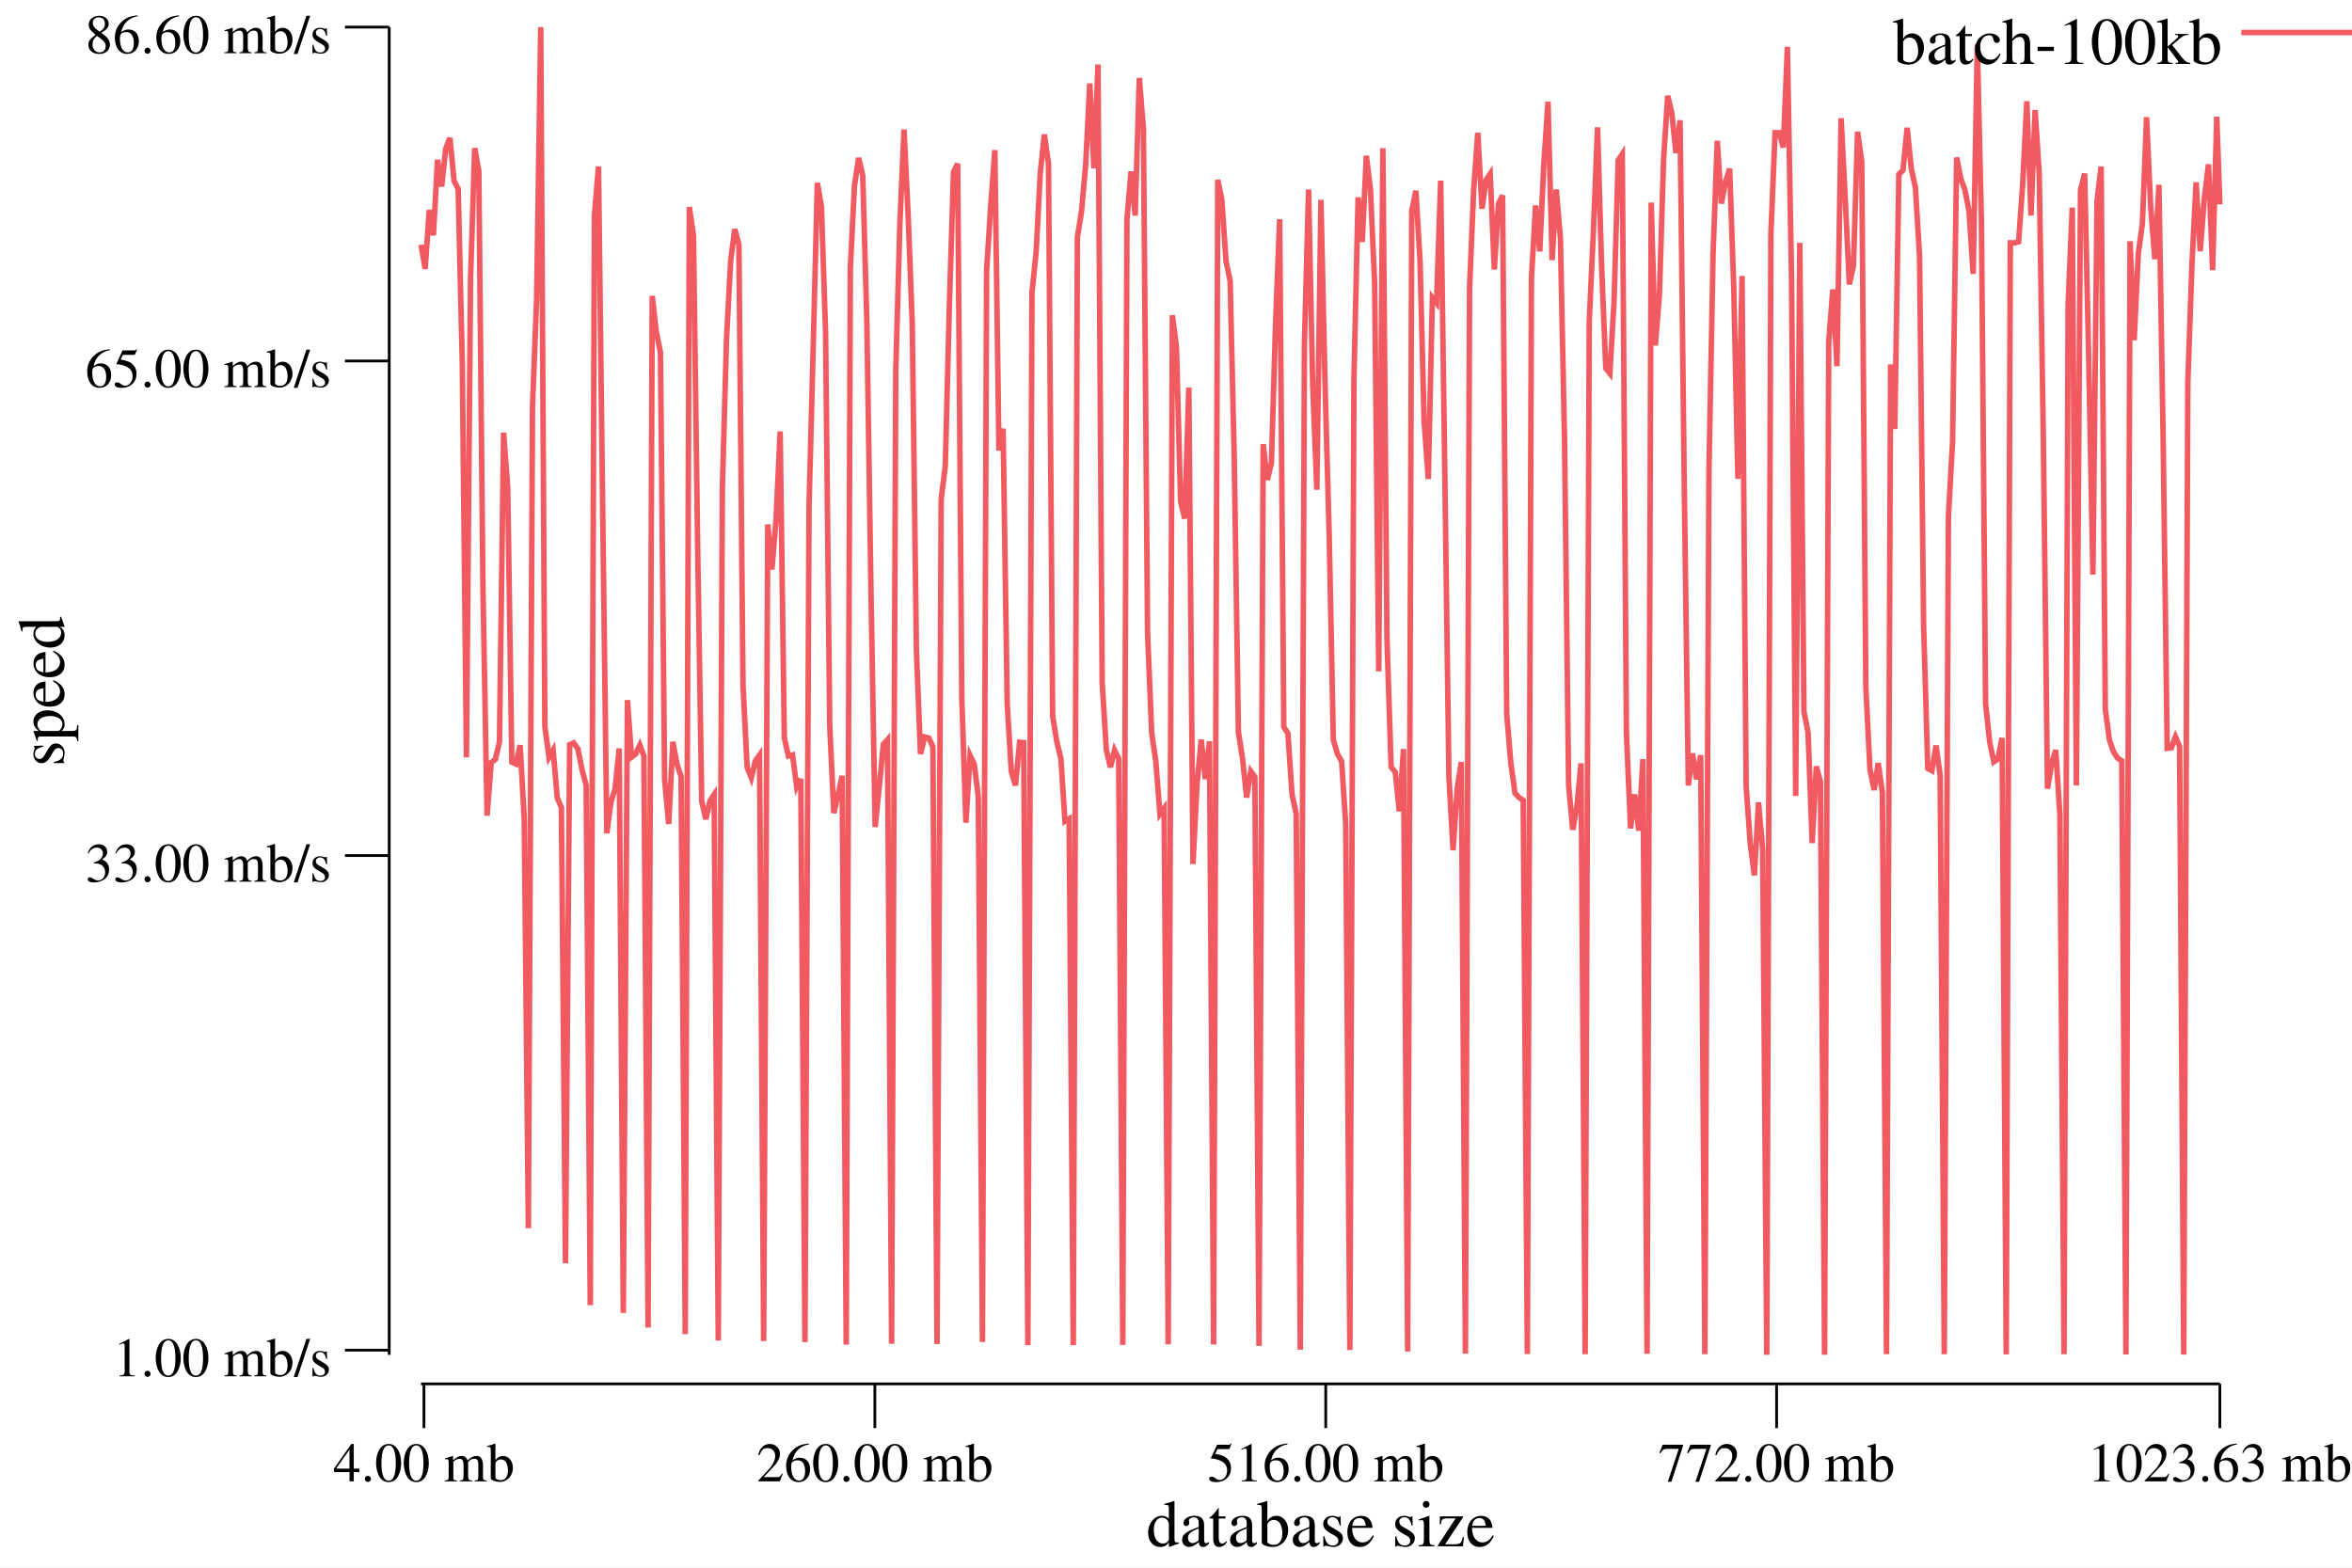
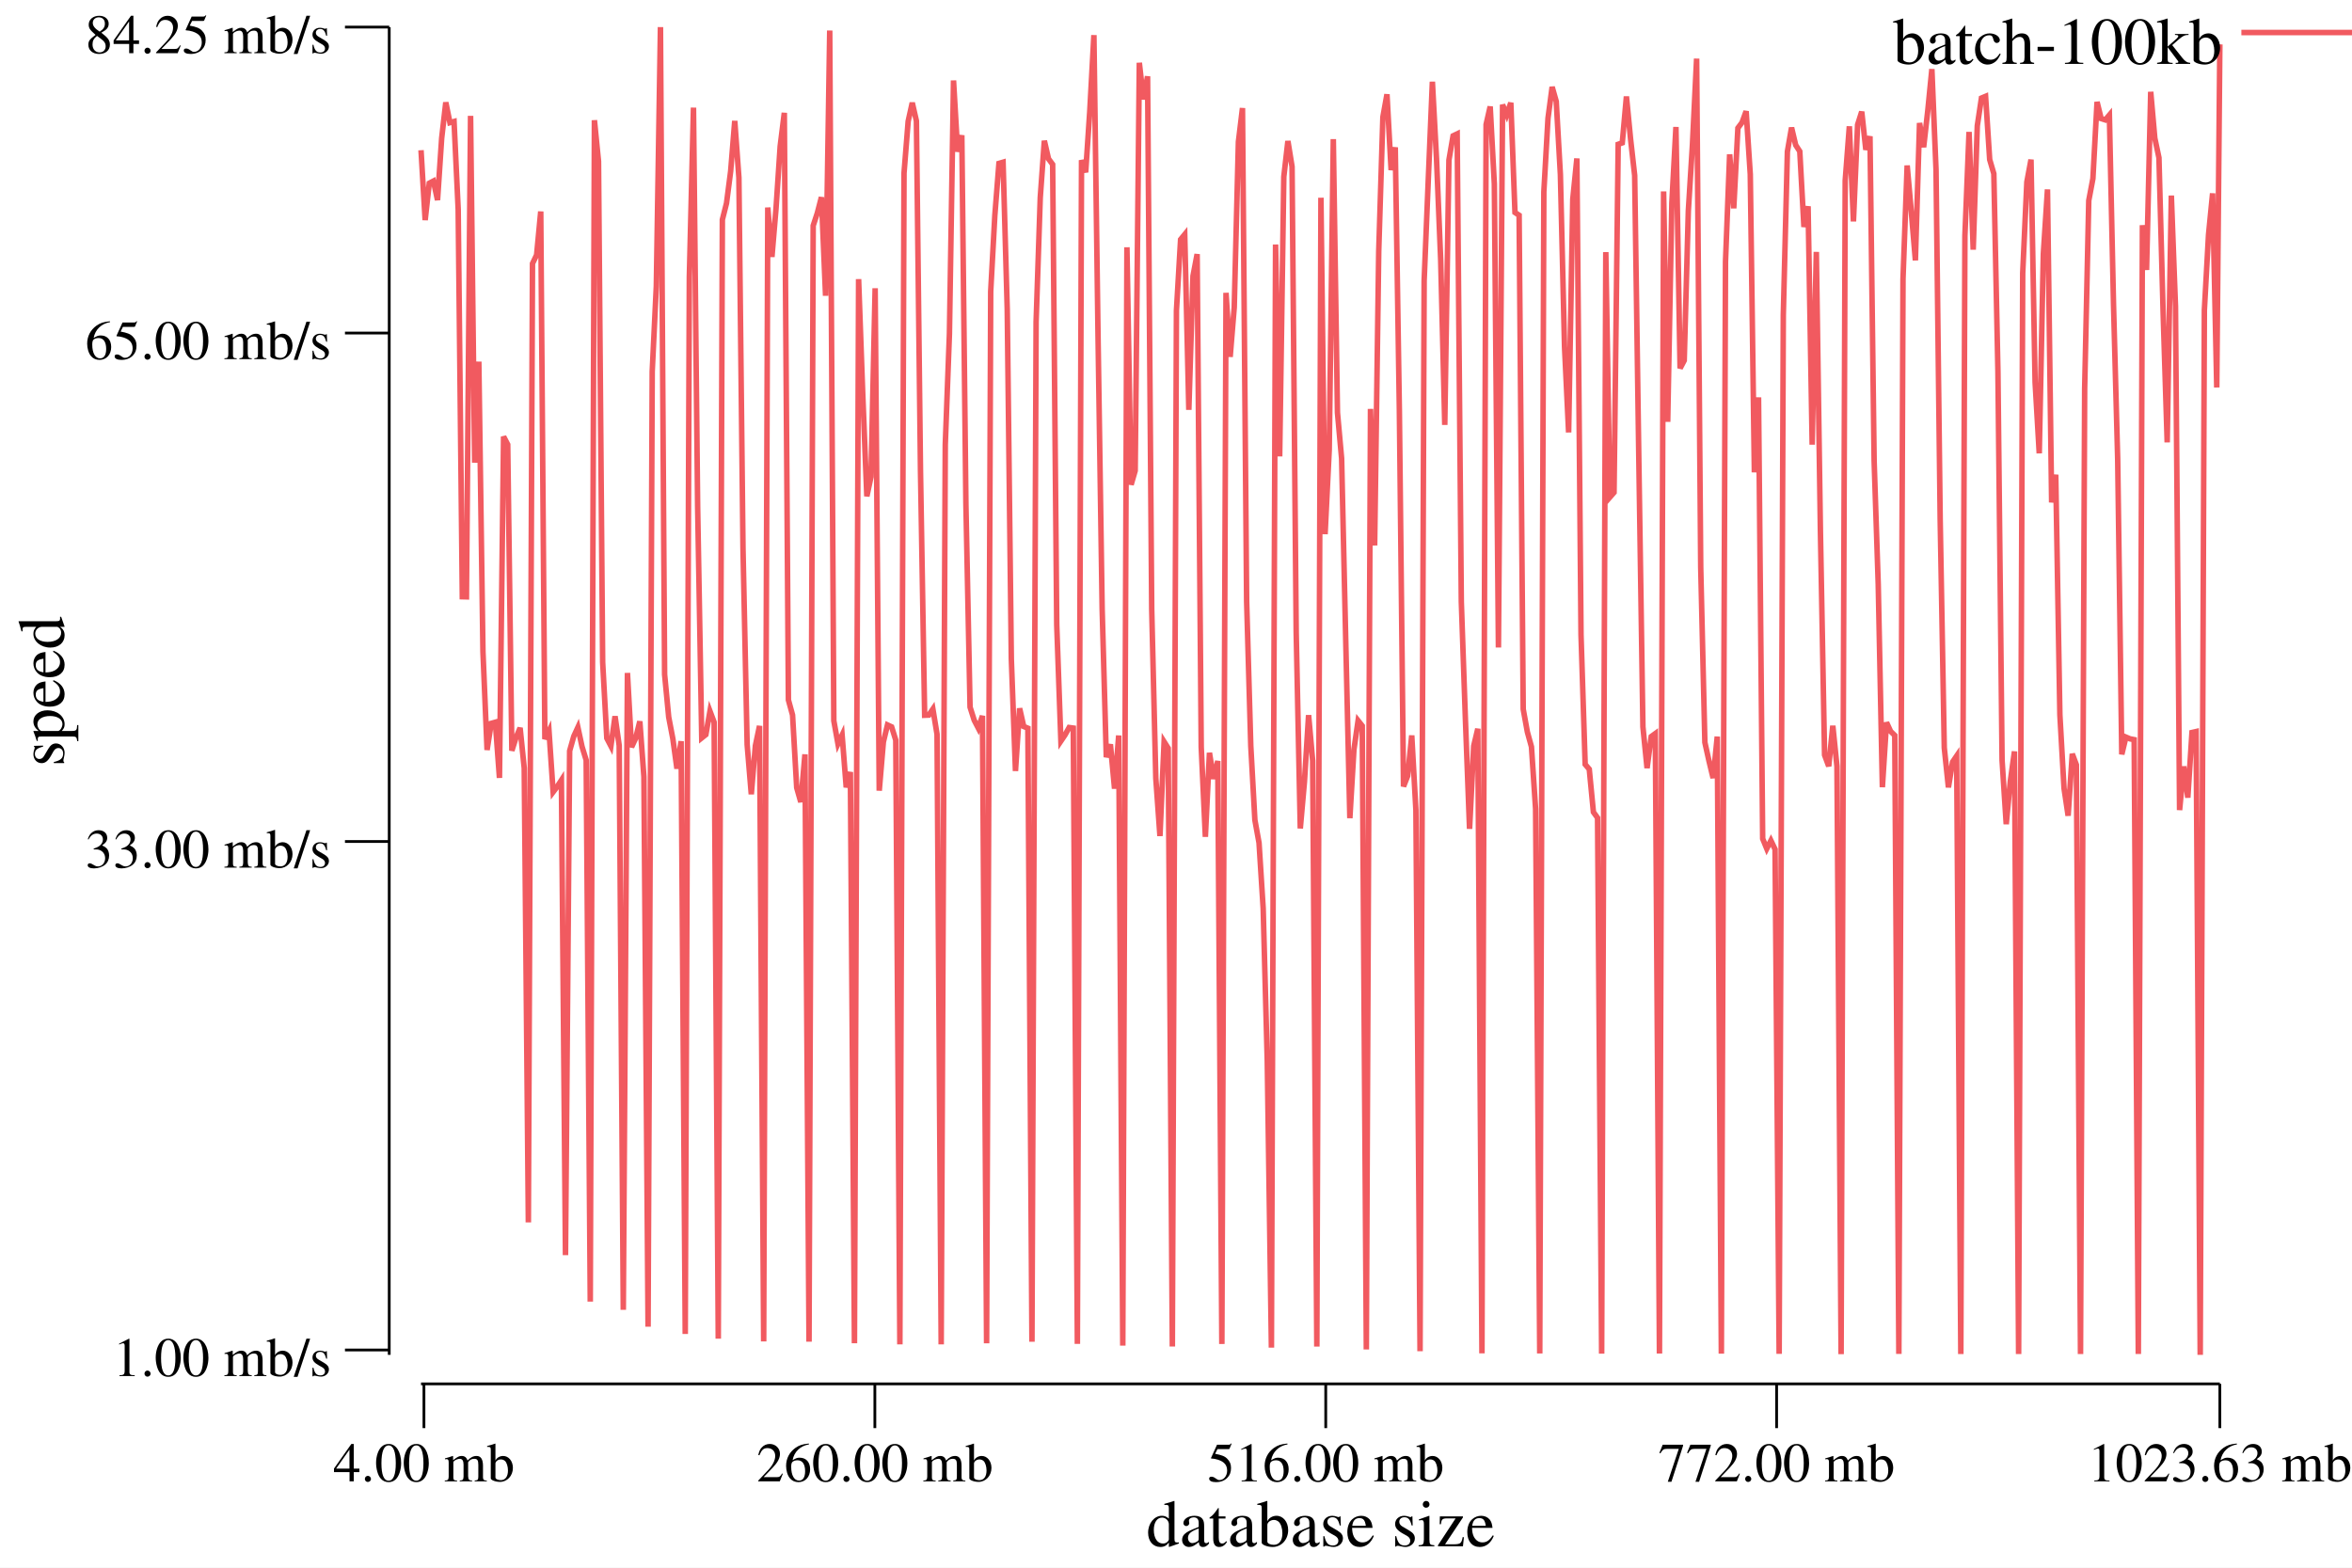
<svg xmlns="http://www.w3.org/2000/svg" width="425.2pt" height="283.46pt" viewBox="0 0 425.2 283.46">
  <g transform="scale(1, -1) translate(0, -283.46)">
    <path d="M0,0L425.2,0L425.2,283.46L0,283.46Z" style="fill:#FFFFFF" />
    <text x="207.23" y="-3.861" transform="scale(1, -1)" style="font-family:Times;font-weight:normal;font-style:normal;font-size:12px">database size</text>
    <text x="60.252" y="-15.602" transform="scale(1, -1)" style="font-family:Times;font-weight:normal;font-style:normal;font-size:10px">4.00 mb</text>
    <text x="136.77" y="-15.602" transform="scale(1, -1)" style="font-family:Times;font-weight:normal;font-style:normal;font-size:10px">260.00 mb</text>
    <text x="218.28" y="-15.602" transform="scale(1, -1)" style="font-family:Times;font-weight:normal;font-style:normal;font-size:10px">516.00 mb</text>
    <text x="299.79" y="-15.602" transform="scale(1, -1)" style="font-family:Times;font-weight:normal;font-style:normal;font-size:10px">772.00 mb</text>
    <text x="377.42" y="-15.602" transform="scale(1, -1)" style="font-family:Times;font-weight:normal;font-style:normal;font-size:10px">1023.63 mb</text>
    <path d="M76.642,25.23L76.642,33.23" style="fill:none;stroke:#000000;stroke-width:0.5" />
    <path d="M158.16,25.23L158.16,33.23" style="fill:none;stroke:#000000;stroke-width:0.5" />
    <path d="M239.67,25.23L239.67,33.23" style="fill:none;stroke:#000000;stroke-width:0.5" />
    <path d="M321.18,25.23L321.18,33.23" style="fill:none;stroke:#000000;stroke-width:0.5" />
    <path d="M401.31,25.23L401.31,33.23" style="fill:none;stroke:#000000;stroke-width:0.5" />
    <path d="M76.114,33.23L401.31,33.23" style="fill:none;stroke:#000000;stroke-width:0.5" />
    <g transform="rotate(90)">
      <text x="144.86" y="11.555" transform="scale(1, -1)" style="font-family:Times;font-weight:normal;font-style:normal;font-size:12px">speed</text>
    </g>
-     <text x="20.416" y="-34.604" transform="scale(1, -1)" style="font-family:Times;font-weight:normal;font-style:normal;font-size:10px">1.00 mb/s</text>
-     <text x="15.416" y="-124.04" transform="scale(1, -1)" style="font-family:Times;font-weight:normal;font-style:normal;font-size:10px">33.00 mb/s</text>
-     <text x="15.416" y="-213.47" transform="scale(1, -1)" style="font-family:Times;font-weight:normal;font-style:normal;font-size:10px">65.00 mb/s</text>
-     <text x="15.416" y="-273.84" transform="scale(1, -1)" style="font-family:Times;font-weight:normal;font-style:normal;font-size:10px">86.60 mb/s</text>
-     <path d="M62.364,39.325L70.364,39.325" style="fill:none;stroke:#000000;stroke-width:0.5" />
-     <path d="M62.364,128.76L70.364,128.76" style="fill:none;stroke:#000000;stroke-width:0.5" />
-     <path d="M62.364,218.19L70.364,218.19" style="fill:none;stroke:#000000;stroke-width:0.5" />
+     <text x="20.416" y="-34.637" transform="scale(1, -1)" style="font-family:Times;font-weight:normal;font-style:normal;font-size:10px">1.00 mb/s</text>
+     <text x="15.416" y="-126.58" transform="scale(1, -1)" style="font-family:Times;font-weight:normal;font-style:normal;font-size:10px">33.00 mb/s</text>
+     <text x="15.416" y="-218.52" transform="scale(1, -1)" style="font-family:Times;font-weight:normal;font-style:normal;font-size:10px">65.00 mb/s</text>
+     <text x="15.416" y="-273.84" transform="scale(1, -1)" style="font-family:Times;font-weight:normal;font-style:normal;font-size:10px">84.25 mb/s</text>
+     <path d="M62.364,39.358L70.364,39.358" style="fill:none;stroke:#000000;stroke-width:0.5" />
+     <path d="M62.364,131.3L70.364,131.3" style="fill:none;stroke:#000000;stroke-width:0.5" />
+     <path d="M62.364,223.24L70.364,223.24" style="fill:none;stroke:#000000;stroke-width:0.5" />
    <path d="M62.364,278.56L70.364,278.56" style="fill:none;stroke:#000000;stroke-width:0.5" />
    <path d="M70.364,38.48L70.364,278.56" style="fill:none;stroke:#000000;stroke-width:0.5" />
-     <path d="M76.114,239.2L76.861,234.83L77.607,245.48L78.353,240.92L79.099,254.57L79.846,249.73L80.592,256.66L81.338,258.51L82.085,250.78L82.831,249.28L83.577,217.68L84.323,146.53L85.07,233.23L85.816,256.68L86.562,252.53L87.309,177.07L88.055,135.98L88.801,145.57L89.547,146.15L90.294,149.31L91.04,205.23L91.786,195.21L92.533,145.65L93.279,145.31L94.025,148.72L94.771,135.51L95.518,61.376L96.264,209.85L97.01,229.37L97.757,278.56L98.503,152.11L99.249,146.54L99.995,147.83L100.74,139.19L101.49,137.45L102.23,55.034L102.98,148.8L103.73,149.13L104.47,148.05L105.22,144.27L105.97,141.47L106.71,47.462L107.46,244.51L108.2,253.36L108.95,191.73L109.7,132.79L110.44,138.42L111.19,140.82L111.94,148.13L112.68,46.064L113.43,156.87L114.17,146.55L114.92,147.12L115.67,148.74L116.41,146.76L117.16,43.415L117.91,229.96L118.65,223.41L119.4,219.71L120.15,142.47L120.89,134.46L121.64,149.32L122.38,145.34L123.13,143.06L123.88,42.238L124.62,246.03L125.37,240.78L126.12,184.8L126.86,138.56L127.61,135.33L128.35,138.64L129.1,139.78L129.85,41.075L130.59,195.16L131.34,222.16L132.09,236.32L132.83,242.02L133.58,239.27L134.32,159.64L135.07,144.72L135.82,142.81L136.56,145.89L137.31,146.94L138.06,40.979L138.8,188.64L139.55,180.47L140.29,189.5L141.04,205.44L141.79,150.05L142.53,146.76L143.28,146.95L144.03,141.18L144.77,142.62L145.52,40.777L146.26,191.93L147.01,220.56L147.76,250.39L148.5,246.12L149.25,223.39L150,152.21L150.74,136.45L151.49,139.69L152.24,143.17L152.98,40.324L153.73,235.08L154.47,249.83L155.22,254.91L155.97,251.77L156.71,225.34L157.46,176.5L158.21,133.92L158.95,141.19L159.7,148.88L160.44,149.71L161.19,40.473L161.94,216.44L162.68,242.96L163.43,260.05L164.18,244.49L164.92,224.96L165.67,165.85L166.41,147.14L167.16,150.2L167.91,150L168.65,148.44L169.4,40.446L170.15,193.23L170.89,199.14L171.64,228.56L172.38,252.38L173.13,253.86L173.88,157.17L174.62,134.7L175.37,146.87L176.12,145.31L176.86,139.39L177.61,40.806L178.36,234.53L179.1,246.19L179.85,256.32L180.59,202L181.34,205.95L182.09,156.13L182.83,143.93L183.58,141.44L184.33,149.24L185.07,149.17L185.82,40.238L186.56,230.5L187.31,237.8L188.06,252.12L188.8,259.14L189.55,253.84L190.3,153.98L191.04,149.4L191.79,146.3L192.53,134.97L193.28,135.42L194.03,40.241L194.77,240.55L195.52,245.25L196.27,253.67L197.01,268.37L197.76,253.03L198.5,271.8L199.25,160.13L200,147.91L200.74,144.72L201.49,147.81L202.24,146.27L202.98,40.273L203.73,243.76L204.48,252.46L205.22,244.48L205.97,269.36L206.71,260.08L207.46,168.99L208.21,150.93L208.95,145.77L209.7,136.26L210.45,137.3L211.19,40.385L211.94,226.46L212.68,220.73L213.43,192.8L214.18,189.68L214.92,213.37L215.67,127.22L216.42,141.91L217.16,149.73L217.91,142.58L218.65,149.41L219.4,40.346L220.15,250.95L220.89,247.27L221.64,236.28L222.39,232.62L223.13,200.64L223.88,151.09L224.62,146.35L225.37,139.25L226.12,144L226.86,142.96L227.61,40.104L228.36,203.15L229.1,196.68L229.85,199.72L230.6,224.94L231.34,243.83L232.09,151.99L232.83,150.87L233.58,139.78L234.33,136.3L235.07,39.409L235.82,221.48L236.57,249.2L237.31,213.9L238.06,194.9L238.8,247.33L239.55,213.89L240.3,186.48L241.04,149.71L241.79,147.11L242.54,145.8L243.28,134.53L244.03,39.367L244.77,215.04L245.52,247.78L246.27,239.72L247.01,255.31L247.76,249.1L248.51,232.32L249.25,162.06L250,256.68L250.74,167.96L251.49,144.78L252.24,143.84L252.98,136.74L253.73,148.02L254.48,39.084L255.22,245.3L255.97,248.97L256.72,236.25L257.46,207.23L258.21,196.86L258.95,229.63L259.7,228.67L260.45,250.8L261.19,198.42L261.94,142.98L262.69,129.72L263.43,140.8L264.18,145.66L264.92,38.695L265.67,231.31L266.42,249.3L267.16,259.46L267.91,245.72L268.66,250.91L269.4,252.03L270.15,234.72L270.89,246.61L271.64,248.13L272.39,154.32L273.13,145.52L273.88,140.07L274.63,139.23L275.37,138.75L276.12,38.625L276.86,233.15L277.61,246.31L278.36,238.01L279.1,253.82L279.85,265.05L280.6,236.43L281.34,249.19L282.09,240.48L282.84,203.97L283.58,141.45L284.33,133.42L285.07,137.57L285.82,145.43L286.57,38.589L287.31,225.34L288.06,241.71L288.81,260.44L289.55,235.1L290.3,216.87L291.04,215.93L291.79,228.91L292.54,254.48L293.28,255.6L294.03,150.88L294.78,133.66L295.52,139.82L296.27,133.25L297.01,146.19L297.76,38.67L298.51,246.82L299.25,220.98L300,230.27L300.75,254.72L301.49,266.14L302.24,262.98L302.98,255.79L303.73,261.71L304.48,196.05L305.22,141.44L305.97,147.21L306.72,142.56L307.46,146.91L308.21,38.592L308.95,198.51L309.7,237.76L310.45,258L311.19,246.66L311.94,250.55L312.69,252.96L313.43,231.55L314.18,196.89L314.93,233.56L315.67,141.4L316.42,130.84L317.16,125.18L317.91,138.37L318.66,129.87L319.4,38.48L320.15,241.24L320.9,259.47L321.64,259.47L322.39,256.8L323.13,274.99L323.88,233.03L324.63,139.53L325.37,239.55L326.12,154.78L326.87,151L327.61,131.01L328.36,144.88L329.1,142.11L329.85,38.492L330.6,221.59L331.34,231.13L332.09,217.26L332.84,262.08L333.58,247.68L334.33,232.04L335.07,235.44L335.82,259.65L336.57,254.25L337.31,159.2L338.06,144.32L338.81,140.61L339.55,145.48L340.3,140.11L341.05,38.6L341.79,217.56L342.54,205.88L343.28,251.94L344.03,252.68L344.78,260.36L345.52,253.02L346.27,249.55L347.02,237.21L347.76,170.16L348.51,144.52L349.25,144.1L350,148.66L350.75,143.23L351.49,38.591L352.24,190.17L352.99,203.56L353.73,254.98L354.48,251.13L355.22,249.17L355.97,245.25L356.72,233.93L357.46,275.42L358.21,243.36L358.96,156.22L359.7,149.28L360.45,145.71L361.19,146.21L361.94,150.03L362.69,38.554L363.43,239.55L364.18,239.54L364.93,239.74L365.67,250.25L366.42,265.16L367.17,244.51L367.91,263.56L368.66,252L369.4,204.16L370.15,140.85L370.9,145.41L371.64,147.84L372.39,136.22L373.14,38.59L373.88,228.47L374.63,245.92L375.37,141.43L376.12,249.11L376.87,252.08L377.61,218.11L378.36,179.56L379.11,247.2L379.85,253.34L380.6,155.26L381.34,149.69L382.09,147.5L382.84,146.37L383.58,145.88L384.33,38.542L385.08,239.84L385.82,221.94L386.57,237.65L387.31,243.06L388.06,262.27L388.81,246L389.55,236.6L390.3,250.05L391.05,204.66L391.79,148.15L392.54,148.25L393.29,150.22L394.03,148.5L394.78,38.52L395.52,214.38L396.27,235.74L397.02,250.49L397.76,238.04L398.51,247.64L399.26,253.75L400,234.62L400.75,262.36L401.31,246.51" style="fill:none;stroke:#F15A60" />
+     <path d="M76.114,256.3L76.861,243.66L77.607,250.33L78.353,250.72L79.099,247.28L79.846,258.47L80.592,264.95L81.338,261.28L82.085,261.49L82.831,245.6L83.577,175.56L84.323,175.54L85.07,262.51L85.816,199.8L86.562,218.07L87.309,165.64L88.055,147.85L88.801,152.66L89.547,152.87L90.294,142.8L91.04,204.52L91.786,203.08L92.533,147.72L93.279,150.06L94.025,151.85L94.771,144.58L95.518,62.428L96.264,235.8L97.01,237.36L97.757,245.22L98.503,149.82L99.249,151.33L99.995,140.25L100.74,141.23L101.49,142.39L102.23,56.507L102.98,147.68L103.73,150.33L104.47,151.94L105.22,148.46L105.97,146.02L106.71,48.103L107.46,261.72L108.2,254.29L108.95,163.73L109.7,149.98L110.44,148.56L111.19,153.95L111.94,148.65L112.68,46.626L113.43,161.78L114.17,148.36L114.92,149.98L115.67,153.03L116.41,142.99L117.16,43.573L117.91,216.31L118.65,231.7L119.4,278.56L120.15,161.5L120.89,153.8L121.64,149.87L122.38,144.47L123.13,149.43L123.88,42.253L124.62,233.39L125.37,264L126.12,191.92L126.86,150.03L127.61,150.63L128.35,154.87L129.1,152.87L129.85,41.408L130.59,243.74L131.34,246.71L132.09,252.51L132.83,261.6L133.58,251.34L134.32,184.36L135.07,148.83L135.82,139.84L136.56,148.62L137.31,152.2L138.06,40.909L138.8,245.94L139.55,237L140.29,245.74L141.04,257.01L141.79,263.06L142.53,156.9L143.28,154.17L144.03,141.03L144.77,138.43L145.52,147.06L146.26,40.858L147.01,242.66L147.76,244.94L148.5,247.8L149.25,229.98L150,277.94L150.74,153.14L151.49,148.95L152.24,150.55L152.98,141.09L153.73,143.86L154.47,40.577L155.22,232.99L155.97,212.21L156.71,193.72L157.46,197.25L158.21,231.34L158.95,140.49L159.7,149.3L160.44,152.38L161.19,152.03L161.94,149.63L162.68,40.376L163.43,252.15L164.18,261.53L164.92,264.88L165.67,261.6L166.41,198.22L167.16,154.13L167.91,154.16L168.65,155.25L169.4,150.69L170.15,40.374L170.89,203.06L171.64,223.09L172.38,268.91L173.13,256.03L173.88,259L174.62,192.26L175.37,155.6L176.12,153.23L176.86,151.8L177.61,154.02L178.36,40.564L179.1,230.77L179.85,244.53L180.59,253.91L181.34,254.13L182.09,227.53L182.83,164.33L183.58,144.05L184.33,155.38L185.07,152.1L185.82,151.79L186.56,40.845L187.31,225.26L188.06,247.73L188.8,258.01L189.55,254.75L190.3,253.73L191.04,170.47L191.79,149.46L192.53,150.56L193.28,151.91L194.03,151.81L194.77,40.462L195.52,254.5L196.27,252.3L197.01,263.33L197.76,277.11L198.5,223.04L199.25,173.38L200,146.54L200.74,148.87L201.49,140.85L202.24,150.47L202.98,40.148L203.73,238.75L204.48,195.81L205.22,198.35L205.97,272.11L206.71,265.49L207.46,269.66L208.21,173.29L208.95,142.73L209.7,132.29L210.45,149.34L211.19,148.16L211.94,39.984L212.68,227.31L213.43,240.15L214.18,241.07L214.92,209.35L215.67,233.55L216.42,237.51L217.16,148.37L217.91,132.15L218.65,147.34L219.4,142.62L220.15,145.86L220.89,40.446L221.64,230.51L222.39,218.93L223.13,227.89L223.88,257.81L224.62,263.92L225.37,174.75L226.12,148.59L226.86,135.19L227.61,131.06L228.36,119.22L229.1,91.586L229.85,39.785L230.6,239.25L231.34,200.93L232.09,251.5L232.83,257.96L233.58,253.33L234.33,169.11L235.07,133.66L235.82,142.08L236.57,154.15L237.31,145.88L238.06,39.975L238.8,247.71L239.55,186.87L240.3,202.1L241.04,258.3L241.79,208.84L242.54,200.56L243.28,167.89L244.03,135.52L244.77,147.94L245.52,153.16L246.27,152.21L247.01,39.458L247.76,209.52L248.51,184.83L249.25,238.04L250,262.29L250.74,266.41L251.49,252.71L252.24,256.82L252.98,209.33L253.73,141.25L254.48,143.16L255.22,150.48L255.97,136.97L256.72,39.137L257.46,232.68L258.21,251.02L258.95,268.68L259.7,254.71L260.45,236.5L261.19,206.63L261.94,254.51L262.69,258.89L263.43,259.25L264.18,174.66L264.92,153.36L265.67,133.59L266.42,148.57L267.16,151.69L267.91,38.752L268.66,260.95L269.4,264.2L270.15,250.19L270.89,166.38L271.64,264.53L272.39,262.71L273.13,264.88L273.88,245.04L274.63,244.54L275.37,155.23L276.12,151.11L276.86,148.43L277.61,137.19L278.36,38.733L279.1,248.78L279.85,262.07L280.6,267.74L281.34,265.13L282.09,251.9L282.84,220.74L283.58,205.27L284.33,247.44L285.07,254.81L285.82,168.66L286.57,145.25L287.31,144.38L288.06,136.62L288.81,135.58L289.55,38.691L290.3,237.87L291.04,193.56L291.79,194.42L292.54,257.37L293.28,257.63L294.03,266.02L294.78,258.31L295.52,251.74L296.27,200.43L297.01,152.03L297.76,144.57L298.51,150.27L299.25,150.81L300,38.722L300.75,248.85L301.49,207.18L302.24,246.76L302.98,260.5L303.73,216.86L304.48,218.28L305.22,245.32L305.97,257.4L306.72,272.86L307.46,180.85L308.21,149.22L308.95,145.88L309.7,142.77L310.45,150.27L311.19,38.698L311.94,236.15L312.69,255.55L313.43,245.79L314.18,260.31L314.93,261.31L315.67,263.35L316.42,251.93L317.16,198.05L317.91,211.61L318.66,131.81L319.4,130L320.15,131.47L320.9,129.89L321.64,38.665L322.39,226.52L323.13,256.05L323.88,260.39L324.63,257.23L325.37,256.09L326.12,242.42L326.87,246.16L327.61,203.06L328.36,237.91L329.1,187.33L329.85,146.94L330.6,144.91L331.34,152.23L332.09,144.9L332.84,38.608L333.58,250.81L334.33,260.62L335.07,243.42L335.82,260.9L336.57,263.27L337.31,256.38L338.06,258.81L338.81,200.1L339.55,177.81L340.3,141.12L341.05,152.83L341.79,151.22L342.54,150.49L343.28,38.65L344.03,233.03L344.78,253.54L345.52,245.29L346.27,236.38L347.02,261.22L347.76,256.84L348.51,263.47L349.25,270.97L350,252.79L350.75,189.54L351.49,148.26L352.24,141.09L352.99,145.68L353.73,146.77L354.48,38.63L355.22,240.82L355.97,259.61L356.72,238.32L357.46,260.71L358.21,265.73L358.96,266.04L359.7,254.61L360.45,252.05L361.19,216.27L361.94,146L362.69,134.43L363.43,142.19L364.18,147.59L364.93,38.631L365.67,234.06L366.42,250.56L367.17,254.6L367.91,214.33L368.66,201.49L369.4,237.54L370.15,249.21L370.9,192.61L371.64,197.63L372.39,154.22L373.14,140.92L373.88,135.96L374.63,147.15L375.37,145.17L376.12,38.623L376.87,213.26L377.61,247.19L378.36,251.17L379.11,265.03L379.85,262.02L380.6,261.78L381.34,262.66L382.09,228.25L382.84,200.39L383.58,147.06L384.33,150.18L385.08,149.86L385.82,149.72L386.57,38.642L387.31,242.74L388.06,234.65L388.81,266.86L389.55,258.49L390.3,254.94L391.05,227.13L391.79,203.47L392.54,248.1L393.29,228.07L394.03,136.98L394.78,144.88L395.52,139.23L396.27,151.01L397.02,151.18L397.76,38.48L398.51,227.36L399.26,240.99L400,248.5L400.75,213.4L401.31,275.43" style="fill:none;stroke:#F15A60" />
    <path d="M405.2,277.58L425.2,277.58" style="fill:none;stroke:#F15A60" />
    <text x="342.21" y="-271.91" transform="scale(1, -1)" style="font-family:Times;font-weight:normal;font-style:normal;font-size:12px">batch-100kb</text>
  </g>
</svg>
